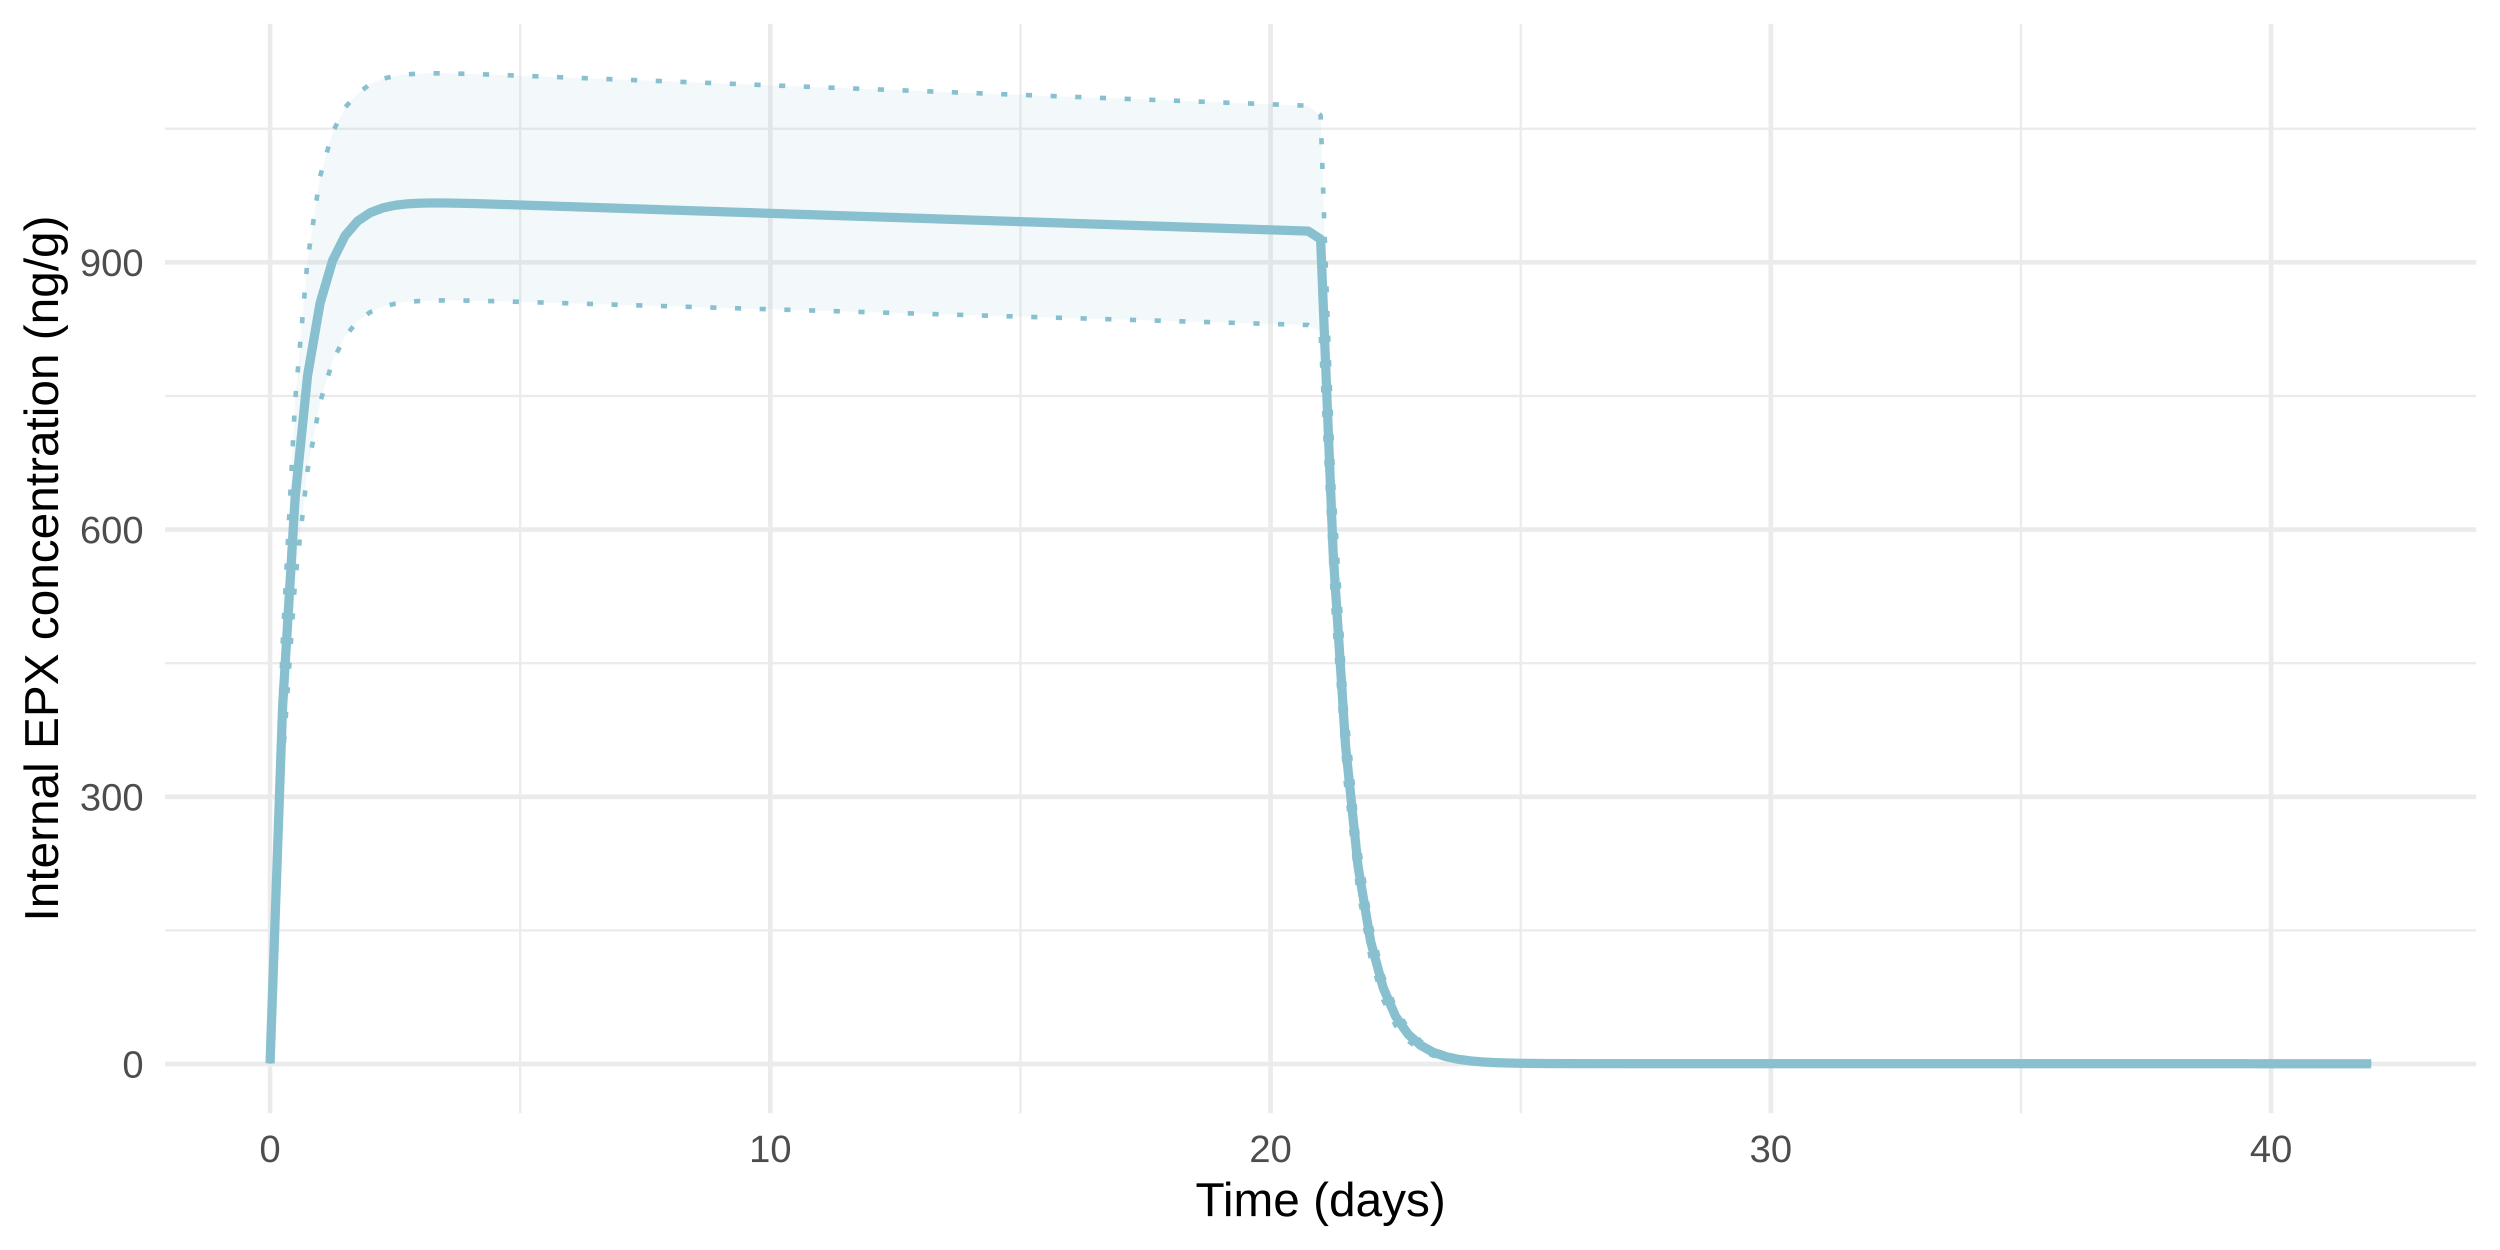
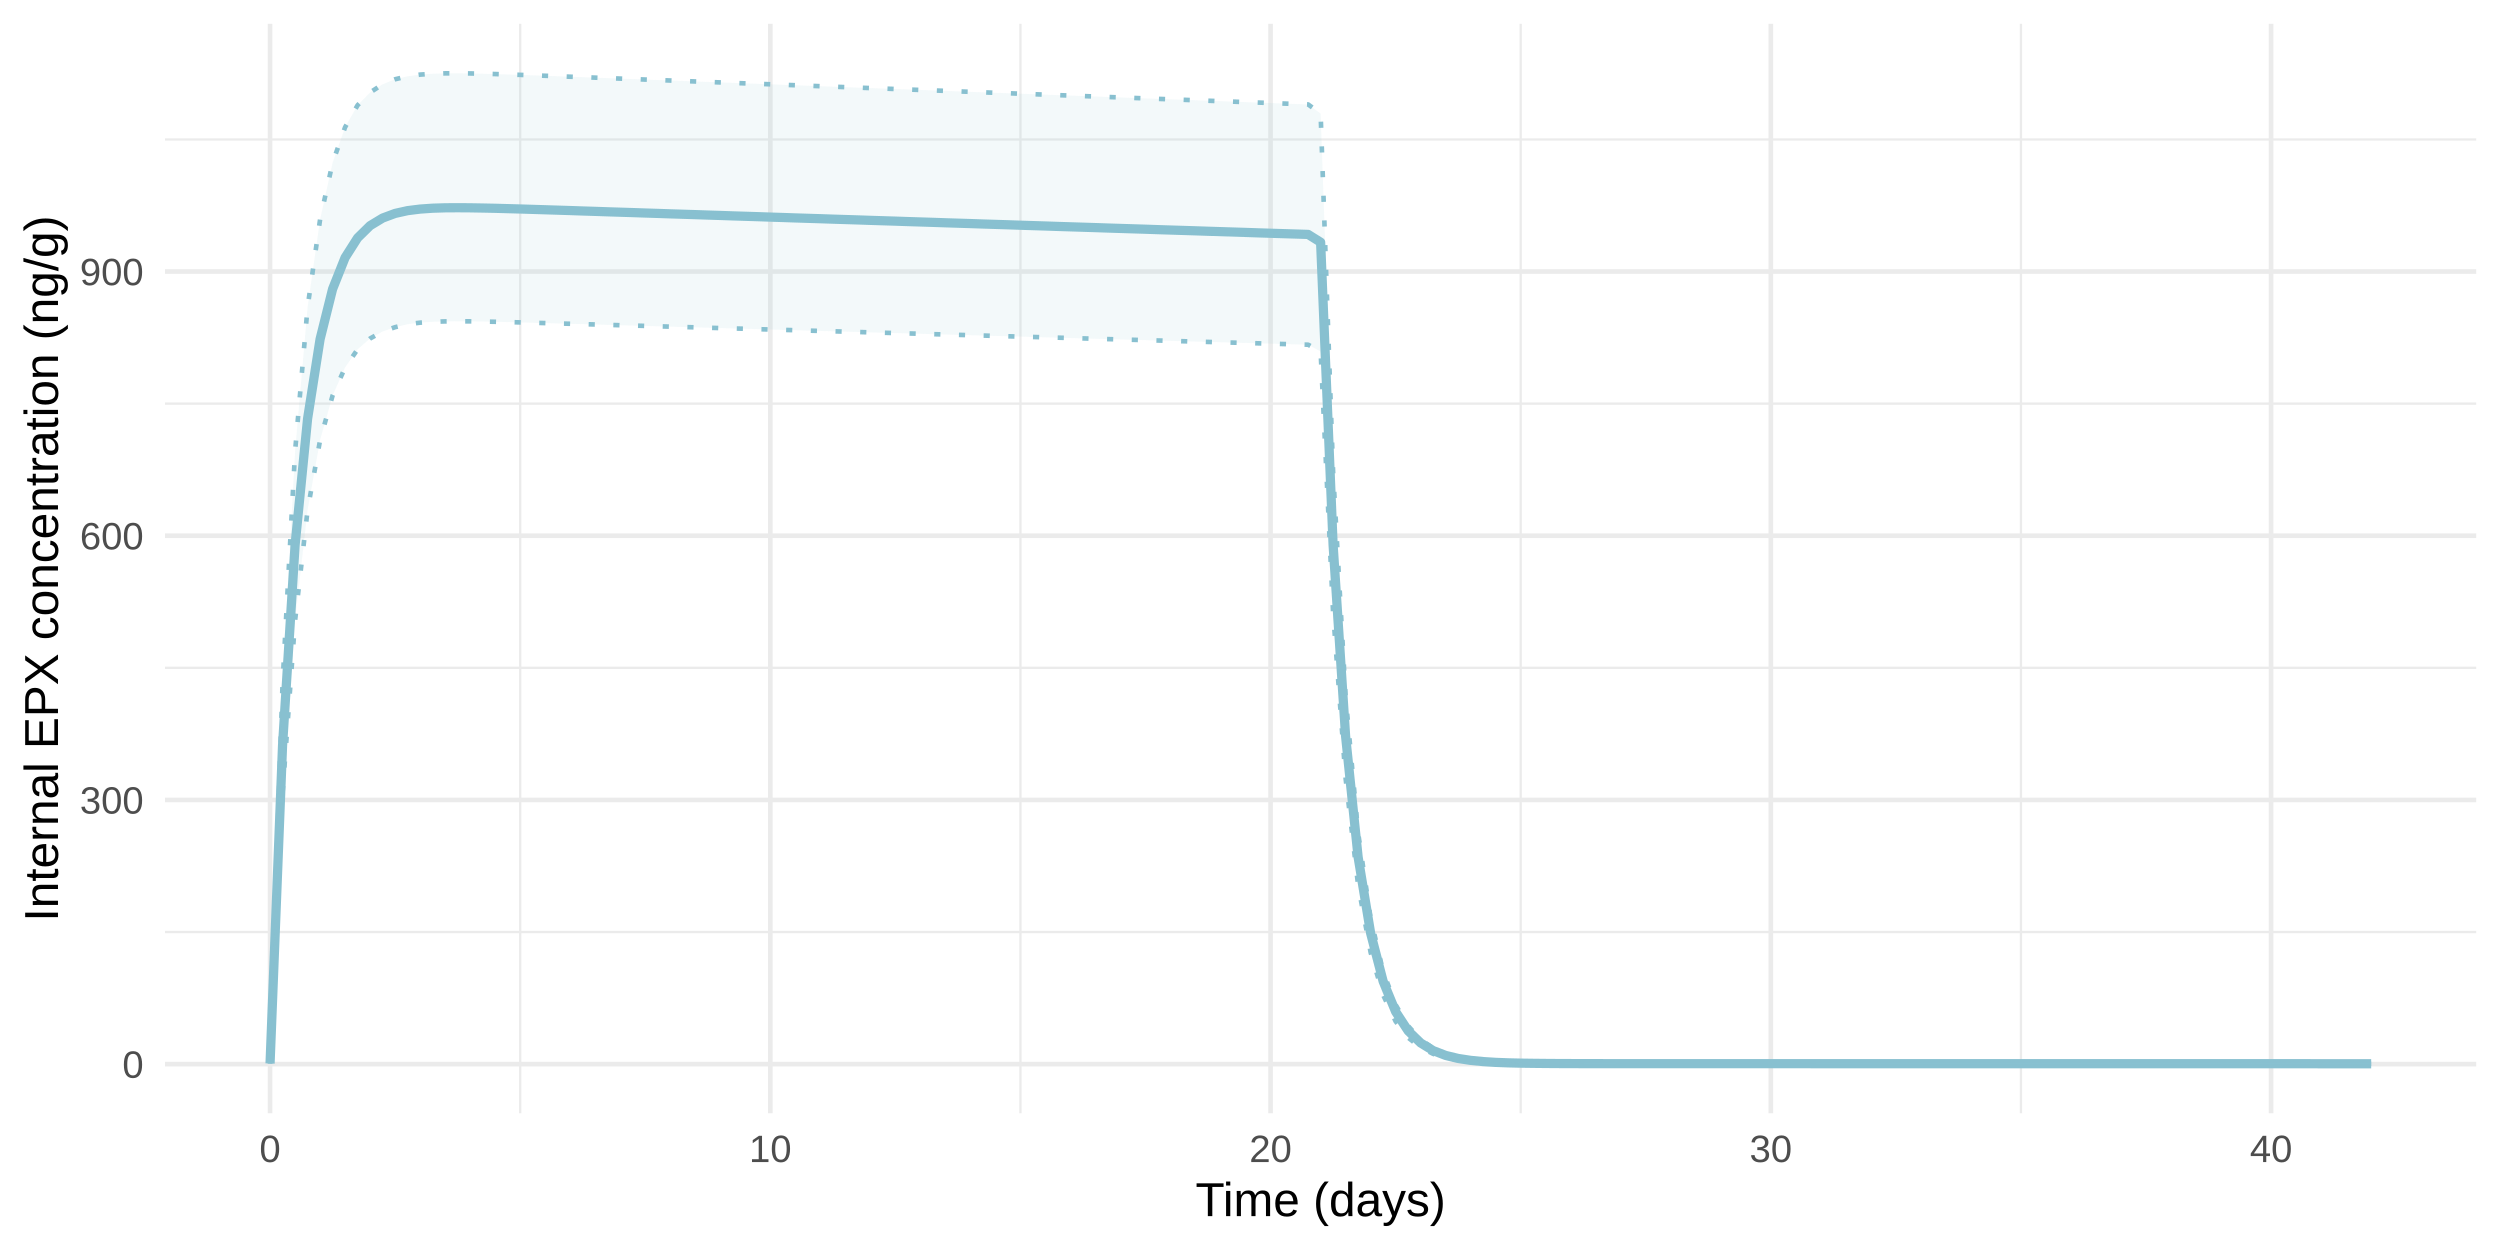
<svg xmlns="http://www.w3.org/2000/svg" width="576.00pt" height="288.00pt" viewBox="0 0 576.00 288.00">
  <g class="svglite">
    <defs>
      <style type="text/css">
    .svglite line, .svglite polyline, .svglite polygon, .svglite path, .svglite rect, .svglite circle {
      fill: none;
      stroke: #000000;
      stroke-linecap: round;
      stroke-linejoin: round;
      stroke-miterlimit: 10.00;
    }
    .svglite text {
      white-space: pre;
    }
    .svglite g.glyphgroup path {
      fill: inherit;
      stroke: none;
    }
  </style>
    </defs>
    <rect width="100%" height="100%" style="stroke: none; fill: #FFFFFF;" />
    <defs>
      <clipPath id="cpMC4wMHw1NzYuMDB8MC4wMHwyODguMDA=">
        <rect x="0.00" y="0.00" width="576.00" height="288.00" />
      </clipPath>
    </defs>
    <g clip-path="url(#cpMC4wMHw1NzYuMDB8MC4wMHwyODguMDA=)">
      <rect x="0.00" y="0.00" width="576.00" height="288.00" style="stroke-width: 1.07; stroke: none; fill: #FFFFFF;" />
    </g>
    <defs>
      <clipPath id="cpMzguMDJ8NTcwLjUyfDUuNDh8MjU2LjUw">
        <rect x="38.02" y="5.48" width="532.50" height="251.02" />
      </clipPath>
    </defs>
    <g clip-path="url(#cpMzguMDJ8NTcwLjUyfDUuNDh8MjU2LjUw)">
-       <polyline points="38.02,214.36 570.52,214.36 " style="stroke-width: 0.53; stroke: #EBEBEB; stroke-linecap: butt;" />
-       <polyline points="38.02,152.80 570.52,152.80 " style="stroke-width: 0.53; stroke: #EBEBEB; stroke-linecap: butt;" />
-       <polyline points="38.02,91.23 570.52,91.23 " style="stroke-width: 0.53; stroke: #EBEBEB; stroke-linecap: butt;" />
-       <polyline points="38.02,29.66 570.52,29.66 " style="stroke-width: 0.53; stroke: #EBEBEB; stroke-linecap: butt;" />
+       <polyline points="38.02,214.74 570.52,214.74 " style="stroke-width: 0.53; stroke: #EBEBEB; stroke-linecap: butt;" />
+       <polyline points="38.02,153.87 570.52,153.87 " style="stroke-width: 0.53; stroke: #EBEBEB; stroke-linecap: butt;" />
+       <polyline points="38.02,93.00 570.52,93.00 " style="stroke-width: 0.53; stroke: #EBEBEB; stroke-linecap: butt;" />
+       <polyline points="38.02,32.13 570.52,32.13 " style="stroke-width: 0.53; stroke: #EBEBEB; stroke-linecap: butt;" />
      <polyline points="119.85,256.50 119.85,5.48 " style="stroke-width: 0.53; stroke: #EBEBEB; stroke-linecap: butt;" />
      <polyline points="235.11,256.50 235.11,5.48 " style="stroke-width: 0.53; stroke: #EBEBEB; stroke-linecap: butt;" />
      <polyline points="350.37,256.50 350.37,5.48 " style="stroke-width: 0.53; stroke: #EBEBEB; stroke-linecap: butt;" />
      <polyline points="465.63,256.50 465.63,5.48 " style="stroke-width: 0.53; stroke: #EBEBEB; stroke-linecap: butt;" />
-       <polyline points="38.02,245.15 570.52,245.15 " style="stroke-width: 1.07; stroke: #EBEBEB; stroke-linecap: butt;" />
-       <polyline points="38.02,183.58 570.52,183.58 " style="stroke-width: 1.07; stroke: #EBEBEB; stroke-linecap: butt;" />
-       <polyline points="38.02,122.01 570.52,122.01 " style="stroke-width: 1.07; stroke: #EBEBEB; stroke-linecap: butt;" />
-       <polyline points="38.02,60.44 570.52,60.44 " style="stroke-width: 1.07; stroke: #EBEBEB; stroke-linecap: butt;" />
+       <polyline points="38.02,245.18 570.52,245.18 " style="stroke-width: 1.07; stroke: #EBEBEB; stroke-linecap: butt;" />
+       <polyline points="38.02,184.31 570.52,184.31 " style="stroke-width: 1.07; stroke: #EBEBEB; stroke-linecap: butt;" />
+       <polyline points="38.02,123.43 570.52,123.43 " style="stroke-width: 1.07; stroke: #EBEBEB; stroke-linecap: butt;" />
+       <polyline points="38.02,62.56 570.52,62.56 " style="stroke-width: 1.07; stroke: #EBEBEB; stroke-linecap: butt;" />
      <polyline points="62.22,256.50 62.22,5.48 " style="stroke-width: 1.07; stroke: #EBEBEB; stroke-linecap: butt;" />
      <polyline points="177.48,256.50 177.48,5.48 " style="stroke-width: 1.07; stroke: #EBEBEB; stroke-linecap: butt;" />
      <polyline points="292.74,256.50 292.74,5.48 " style="stroke-width: 1.07; stroke: #EBEBEB; stroke-linecap: butt;" />
      <polyline points="408.00,256.50 408.00,5.48 " style="stroke-width: 1.07; stroke: #EBEBEB; stroke-linecap: butt;" />
      <polyline points="523.26,256.50 523.26,5.48 " style="stroke-width: 1.07; stroke: #EBEBEB; stroke-linecap: butt;" />
-       <polyline points="62.22,244.99 65.10,175.90 67.99,133.85 70.87,108.26 73.75,92.70 76.63,83.23 79.51,77.49 82.39,74.02 85.27,71.93 88.16,70.69 91.04,69.97 93.92,69.55 96.80,69.34 99.68,69.24 102.56,69.21 105.45,69.22 108.33,69.27 111.21,69.33 114.09,69.40 116.97,69.47 119.85,69.55 122.73,69.64 125.62,69.72 128.50,69.80 131.38,69.89 134.26,69.97 137.14,70.06 140.02,70.15 142.90,70.23 145.79,70.32 148.67,70.40 151.55,70.49 154.43,70.57 157.31,70.66 160.19,70.74 163.08,70.83 165.96,70.92 168.84,71.00 171.72,71.09 174.60,71.17 177.48,71.26 180.36,71.34 183.25,71.43 186.13,71.51 189.01,71.60 191.89,71.68 194.77,71.77 197.65,71.85 200.53,71.94 203.42,72.02 206.30,72.11 209.18,72.19 212.06,72.28 214.94,72.36 217.82,72.45 220.71,72.53 223.59,72.61 226.47,72.70 229.35,72.78 232.23,72.87 235.11,72.95 237.99,73.04 240.88,73.12 243.76,73.21 246.64,73.29 249.52,73.37 252.40,73.46 255.28,73.54 258.17,73.63 261.05,73.71 263.93,73.79 266.81,73.88 269.69,73.96 272.57,74.05 275.45,74.13 278.34,74.21 281.22,74.30 284.10,74.38 286.98,74.46 289.86,74.55 292.74,74.63 295.62,74.72 298.51,74.80 301.39,74.88 304.27,76.46 307.15,139.30 310.03,179.91 312.91,204.92 315.80,220.66 318.68,230.33 321.56,236.29 324.44,239.82 327.32,241.93 330.20,243.20 333.08,243.95 335.97,244.40 338.85,244.67 341.73,244.83 344.61,244.92 347.49,244.98 350.37,245.01 353.25,245.03 356.14,245.05 359.02,245.06 361.90,245.06 364.78,245.07 367.66,245.07 370.54,245.08 373.43,245.08 376.31,245.08 379.19,245.08 382.07,245.08 384.95,245.08 387.83,245.08 390.71,245.08 393.60,245.08 396.48,245.08 399.36,245.08 402.24,245.08 405.12,245.08 408.00,245.08 410.88,245.08 413.77,245.09 416.65,245.09 419.53,245.09 422.41,245.09 425.29,245.09 428.17,245.09 431.06,245.09 433.94,245.09 436.82,245.09 439.70,245.09 442.58,245.09 445.46,245.09 448.34,245.09 451.23,245.09 454.11,245.09 456.99,245.09 459.87,245.09 462.75,245.09 465.63,245.09 468.52,245.09 471.40,245.09 474.28,245.09 477.16,245.09 480.04,245.09 482.92,245.09 485.80,245.09 488.69,245.09 491.57,245.09 494.45,245.09 497.33,245.09 500.21,245.09 503.09,245.09 505.97,245.09 508.86,245.09 511.74,245.09 514.62,245.09 517.50,245.09 520.38,245.09 523.26,245.09 526.15,245.09 529.03,245.09 531.91,245.09 534.79,245.09 537.67,245.09 540.55,245.09 543.43,245.09 546.32,245.09 " style="stroke-width: 1.07; stroke: #88C0D0; stroke-dasharray: 1.42,4.27; stroke-linecap: butt;" />
-       <polyline points="62.22,244.99 65.10,148.87 67.99,92.46 70.87,59.85 73.75,40.64 76.63,30.48 79.51,24.76 82.39,21.55 85.27,19.40 88.16,18.16 91.04,17.47 93.92,17.11 96.80,16.94 99.68,16.89 102.56,16.90 105.45,16.96 108.33,17.04 111.21,17.13 114.09,17.23 116.97,17.33 119.85,17.44 122.73,17.55 125.62,17.66 128.50,17.77 131.38,17.88 134.26,17.99 137.14,18.10 140.02,18.22 142.90,18.33 145.79,18.44 148.67,18.55 151.55,18.66 154.43,18.77 157.31,18.88 160.19,18.99 163.08,19.10 165.96,19.21 168.84,19.32 171.72,19.43 174.60,19.55 177.48,19.66 180.36,19.77 183.25,19.88 186.13,19.99 189.01,20.10 191.89,20.21 194.77,20.32 197.65,20.43 200.53,20.54 203.42,20.65 206.30,20.76 209.18,20.87 212.06,20.98 214.94,21.09 217.82,21.20 220.71,21.31 223.59,21.42 226.47,21.53 229.35,21.64 232.23,21.75 235.11,21.85 237.99,21.96 240.88,22.07 243.76,22.18 246.64,22.29 249.52,22.40 252.40,22.51 255.28,22.62 258.17,22.73 261.05,22.84 263.93,22.95 266.81,23.05 269.69,23.16 272.57,23.27 275.45,23.38 278.34,23.49 281.22,23.60 284.10,23.71 286.98,23.81 289.86,23.92 292.74,24.03 295.62,24.14 298.51,24.25 301.39,24.36 304.27,26.57 307.15,111.11 310.03,162.98 312.91,194.08 315.80,213.09 318.68,225.00 321.56,232.41 324.44,237.05 327.32,239.92 330.20,241.78 333.08,242.95 335.97,243.70 338.85,244.20 341.73,244.51 344.61,244.71 347.49,244.84 350.37,244.92 353.25,244.97 356.14,245.01 359.02,245.03 361.90,245.04 364.78,245.04 367.66,245.05 370.54,245.05 373.43,245.05 376.31,245.05 379.19,245.05 382.07,245.05 384.95,245.05 387.83,245.05 390.71,245.05 393.60,245.05 396.48,245.05 399.36,245.05 402.24,245.05 405.12,245.05 408.00,245.05 410.88,245.05 413.77,245.05 416.65,245.05 419.53,245.05 422.41,245.05 425.29,245.05 428.17,245.05 431.06,245.05 433.94,245.05 436.82,245.05 439.70,245.05 442.58,245.05 445.46,245.05 448.34,245.05 451.23,245.05 454.11,245.05 456.99,245.05 459.87,245.05 462.75,245.05 465.63,245.05 468.52,245.05 471.40,245.05 474.28,245.05 477.16,245.05 480.04,245.05 482.92,245.05 485.80,245.05 488.69,245.05 491.57,245.05 494.45,245.05 497.33,245.05 500.21,245.05 503.09,245.05 505.97,245.05 508.86,245.05 511.74,245.05 514.62,245.05 517.50,245.05 520.38,245.05 523.26,245.05 526.15,245.05 529.03,245.05 531.91,245.05 534.79,245.05 537.67,245.05 540.55,245.05 543.43,245.05 546.32,245.05 " style="stroke-width: 1.07; stroke: #88C0D0; stroke-dasharray: 1.42,4.27; stroke-linecap: butt;" />
-       <polyline points="62.22,244.99 65.10,163.04 67.99,114.85 70.87,86.50 73.75,69.83 76.63,60.04 79.51,54.30 82.39,50.95 85.27,49.01 88.16,47.91 91.04,47.29 93.92,46.96 96.80,46.81 99.68,46.76 102.56,46.77 105.45,46.82 108.33,46.88 111.21,46.96 114.09,47.05 116.97,47.14 119.85,47.23 122.73,47.33 125.62,47.42 128.50,47.52 131.38,47.61 134.26,47.71 137.14,47.81 140.02,47.90 142.90,48.00 145.79,48.10 148.67,48.19 151.55,48.29 154.43,48.39 157.31,48.48 160.19,48.58 163.08,48.67 165.96,48.77 168.84,48.87 171.72,48.96 174.60,49.06 177.48,49.16 180.36,49.25 183.25,49.35 186.13,49.44 189.01,49.54 191.89,49.64 194.77,49.73 197.65,49.83 200.53,49.92 203.42,50.02 206.30,50.11 209.18,50.21 212.06,50.30 214.94,50.40 217.82,50.50 220.71,50.59 223.59,50.69 226.47,50.78 229.35,50.88 232.23,50.97 235.11,51.07 237.99,51.16 240.88,51.26 243.76,51.35 246.64,51.45 249.52,51.54 252.40,51.64 255.28,51.73 258.17,51.83 261.05,51.92 263.93,52.02 266.81,52.11 269.69,52.20 272.57,52.30 275.45,52.39 278.34,52.49 281.22,52.58 284.10,52.68 286.98,52.77 289.86,52.87 292.74,52.96 295.62,53.05 298.51,53.15 301.39,53.24 304.27,55.11 307.15,127.30 310.03,172.02 312.91,199.73 315.80,216.92 318.68,227.58 321.56,234.20 324.44,238.31 327.32,240.86 330.20,242.45 333.08,243.44 335.97,244.06 338.85,244.44 341.73,244.68 344.61,244.83 347.49,244.92 350.37,244.98 353.25,245.01 356.14,245.04 359.02,245.05 361.90,245.06 364.78,245.07 367.66,245.07 370.54,245.07 373.43,245.07 376.31,245.08 379.19,245.08 382.07,245.08 384.95,245.08 387.83,245.08 390.71,245.08 393.60,245.08 396.48,245.08 399.36,245.08 402.24,245.08 405.12,245.08 408.00,245.08 410.88,245.08 413.77,245.08 416.65,245.08 419.53,245.08 422.41,245.08 425.29,245.08 428.17,245.08 431.06,245.08 433.94,245.08 436.82,245.08 439.70,245.08 442.58,245.08 445.46,245.08 448.34,245.08 451.23,245.08 454.11,245.08 456.99,245.08 459.87,245.08 462.75,245.08 465.63,245.08 468.52,245.08 471.40,245.08 474.28,245.08 477.16,245.08 480.04,245.08 482.92,245.08 485.80,245.08 488.69,245.08 491.57,245.08 494.45,245.08 497.33,245.08 500.21,245.08 503.09,245.08 505.97,245.08 508.86,245.08 511.74,245.08 514.62,245.08 517.50,245.08 520.38,245.09 523.26,245.09 526.15,245.09 529.03,245.09 531.91,245.09 534.79,245.09 537.67,245.09 540.55,245.09 543.43,245.09 546.32,245.09 " style="stroke-width: 2.13; stroke: #88C0D0; stroke-linecap: butt;" />
-       <polygon points="62.22,244.99 65.10,148.87 67.99,92.46 70.87,59.85 73.75,40.64 76.63,30.48 79.51,24.76 82.39,21.55 85.27,19.40 88.16,18.16 91.04,17.47 93.92,17.11 96.80,16.94 99.68,16.89 102.56,16.90 105.45,16.96 108.33,17.04 111.21,17.13 114.09,17.23 116.97,17.33 119.85,17.44 122.73,17.55 125.62,17.66 128.50,17.77 131.38,17.88 134.26,17.99 137.14,18.10 140.02,18.22 142.90,18.33 145.79,18.44 148.67,18.55 151.55,18.66 154.43,18.77 157.31,18.88 160.19,18.99 163.08,19.10 165.96,19.21 168.84,19.32 171.72,19.43 174.60,19.55 177.48,19.66 180.36,19.77 183.25,19.88 186.13,19.99 189.01,20.10 191.89,20.21 194.77,20.32 197.65,20.43 200.53,20.54 203.42,20.65 206.30,20.76 209.18,20.87 212.06,20.98 214.94,21.09 217.82,21.20 220.71,21.31 223.59,21.42 226.47,21.53 229.35,21.64 232.23,21.75 235.11,21.85 237.99,21.96 240.88,22.07 243.76,22.18 246.64,22.29 249.52,22.40 252.40,22.51 255.28,22.62 258.17,22.73 261.05,22.84 263.93,22.95 266.81,23.05 269.69,23.16 272.57,23.27 275.45,23.38 278.34,23.49 281.22,23.60 284.10,23.71 286.98,23.81 289.86,23.92 292.74,24.03 295.62,24.14 298.51,24.25 301.39,24.36 304.27,26.57 307.15,111.11 310.03,162.98 312.91,194.08 315.80,213.09 318.68,225.00 321.56,232.41 324.44,237.05 327.32,239.92 330.20,241.78 333.08,242.95 335.97,243.70 338.85,244.20 341.73,244.51 344.61,244.71 347.49,244.84 350.37,244.92 353.25,244.97 356.14,245.01 359.02,245.03 361.90,245.04 364.78,245.04 367.66,245.05 370.54,245.05 373.43,245.05 376.31,245.05 379.19,245.05 382.07,245.05 384.95,245.05 387.83,245.05 390.71,245.05 393.60,245.05 396.48,245.05 399.36,245.05 402.24,245.05 405.12,245.05 408.00,245.05 410.88,245.05 413.77,245.05 416.65,245.05 419.53,245.05 422.41,245.05 425.29,245.05 428.17,245.05 431.06,245.05 433.94,245.05 436.82,245.05 439.70,245.05 442.58,245.05 445.46,245.05 448.34,245.05 451.23,245.05 454.11,245.05 456.99,245.05 459.87,245.05 462.75,245.05 465.63,245.05 468.52,245.05 471.40,245.05 474.28,245.05 477.16,245.05 480.04,245.05 482.92,245.05 485.80,245.05 488.69,245.05 491.57,245.05 494.45,245.05 497.33,245.05 500.21,245.05 503.09,245.05 505.97,245.05 508.86,245.05 511.74,245.05 514.62,245.05 517.50,245.05 520.38,245.05 523.26,245.05 526.15,245.05 529.03,245.05 531.91,245.05 534.79,245.05 537.67,245.05 540.55,245.05 543.43,245.05 546.32,245.05 546.32,245.09 543.43,245.09 540.55,245.09 537.67,245.09 534.79,245.09 531.91,245.09 529.03,245.09 526.15,245.09 523.26,245.09 520.38,245.09 517.50,245.09 514.62,245.09 511.74,245.09 508.86,245.09 505.97,245.09 503.09,245.09 500.21,245.09 497.33,245.09 494.45,245.09 491.57,245.09 488.69,245.09 485.80,245.09 482.92,245.09 480.04,245.09 477.16,245.09 474.28,245.09 471.40,245.09 468.52,245.09 465.63,245.09 462.75,245.09 459.87,245.09 456.99,245.09 454.11,245.09 451.23,245.09 448.34,245.09 445.46,245.09 442.58,245.09 439.70,245.09 436.82,245.09 433.94,245.09 431.06,245.09 428.17,245.09 425.29,245.09 422.41,245.09 419.53,245.09 416.65,245.09 413.77,245.09 410.88,245.08 408.00,245.08 405.12,245.08 402.24,245.08 399.36,245.08 396.48,245.08 393.60,245.08 390.71,245.08 387.83,245.08 384.95,245.08 382.07,245.08 379.19,245.08 376.31,245.08 373.43,245.08 370.54,245.08 367.66,245.07 364.78,245.07 361.90,245.06 359.02,245.06 356.14,245.05 353.25,245.03 350.37,245.01 347.49,244.98 344.61,244.92 341.73,244.83 338.85,244.67 335.97,244.40 333.08,243.95 330.20,243.20 327.32,241.93 324.44,239.82 321.56,236.29 318.68,230.33 315.80,220.66 312.91,204.92 310.03,179.91 307.15,139.30 304.27,76.46 301.39,74.88 298.51,74.80 295.62,74.72 292.74,74.63 289.86,74.55 286.98,74.46 284.10,74.38 281.22,74.30 278.34,74.21 275.45,74.13 272.57,74.05 269.69,73.96 266.81,73.88 263.93,73.79 261.05,73.71 258.17,73.63 255.28,73.54 252.40,73.46 249.52,73.37 246.64,73.29 243.76,73.21 240.88,73.12 237.99,73.04 235.11,72.95 232.23,72.87 229.35,72.78 226.47,72.70 223.59,72.61 220.71,72.53 217.82,72.45 214.94,72.36 212.06,72.28 209.18,72.19 206.30,72.11 203.42,72.02 200.53,71.94 197.65,71.85 194.77,71.77 191.89,71.68 189.01,71.60 186.13,71.51 183.25,71.43 180.36,71.34 177.48,71.26 174.60,71.17 171.72,71.09 168.84,71.00 165.96,70.92 163.08,70.83 160.19,70.74 157.31,70.66 154.43,70.57 151.55,70.49 148.67,70.40 145.79,70.32 142.90,70.23 140.02,70.15 137.14,70.06 134.26,69.97 131.38,69.89 128.50,69.80 125.62,69.72 122.73,69.64 119.85,69.55 116.97,69.47 114.09,69.40 111.21,69.33 108.33,69.27 105.45,69.22 102.56,69.21 99.68,69.24 96.80,69.34 93.92,69.55 91.04,69.97 88.16,70.69 85.27,71.93 82.39,74.02 79.51,77.49 76.63,83.23 73.75,92.70 70.87,108.26 67.99,133.85 65.10,175.90 62.22,244.99 " style="stroke-width: 0.00; stroke: none; stroke-linecap: butt; fill: #88C0D0; fill-opacity: 0.10;" />
-       <polyline points="62.22,244.99 65.10,148.87 67.99,92.46 70.87,59.85 73.75,40.64 76.63,30.48 79.51,24.76 82.39,21.55 85.27,19.40 88.16,18.16 91.04,17.47 93.92,17.11 96.80,16.94 99.68,16.89 102.56,16.90 105.45,16.96 108.33,17.04 111.21,17.13 114.09,17.23 116.97,17.33 119.85,17.44 122.73,17.55 125.62,17.66 128.50,17.77 131.38,17.88 134.26,17.99 137.14,18.10 140.02,18.22 142.90,18.33 145.79,18.44 148.67,18.55 151.55,18.66 154.43,18.77 157.31,18.88 160.19,18.99 163.08,19.10 165.96,19.21 168.84,19.32 171.72,19.43 174.60,19.55 177.48,19.66 180.36,19.77 183.25,19.88 186.13,19.99 189.01,20.10 191.89,20.21 194.77,20.32 197.65,20.43 200.53,20.54 203.42,20.65 206.30,20.76 209.18,20.87 212.06,20.98 214.94,21.09 217.82,21.20 220.71,21.31 223.59,21.42 226.47,21.53 229.35,21.64 232.23,21.75 235.11,21.85 237.99,21.96 240.88,22.07 243.76,22.18 246.64,22.29 249.52,22.40 252.40,22.51 255.28,22.62 258.17,22.73 261.05,22.84 263.93,22.95 266.81,23.05 269.69,23.16 272.57,23.27 275.45,23.38 278.34,23.49 281.22,23.60 284.10,23.71 286.98,23.81 289.86,23.92 292.74,24.03 295.62,24.14 298.51,24.25 301.39,24.36 304.27,26.57 307.15,111.11 310.03,162.98 312.91,194.08 315.80,213.09 318.68,225.00 321.56,232.41 324.44,237.05 327.32,239.92 330.20,241.78 333.08,242.95 335.97,243.70 338.85,244.20 341.73,244.51 344.61,244.71 347.49,244.84 350.37,244.92 353.25,244.97 356.14,245.01 359.02,245.03 361.90,245.04 364.78,245.04 367.66,245.05 370.54,245.05 373.43,245.05 376.31,245.05 379.19,245.05 382.07,245.05 384.95,245.05 387.83,245.05 390.71,245.05 393.60,245.05 396.48,245.05 399.36,245.05 402.24,245.05 405.12,245.05 408.00,245.05 410.88,245.05 413.77,245.05 416.65,245.05 419.53,245.05 422.41,245.05 425.29,245.05 428.17,245.05 431.06,245.05 433.94,245.05 436.82,245.05 439.70,245.05 442.58,245.05 445.46,245.05 448.34,245.05 451.23,245.05 454.11,245.05 456.99,245.05 459.87,245.05 462.75,245.05 465.63,245.05 468.52,245.05 471.40,245.05 474.28,245.05 477.16,245.05 480.04,245.05 482.92,245.05 485.80,245.05 488.69,245.05 491.57,245.05 494.45,245.05 497.33,245.05 500.21,245.05 503.09,245.05 505.97,245.05 508.86,245.05 511.74,245.05 514.62,245.05 517.50,245.05 520.38,245.05 523.26,245.05 526.15,245.05 529.03,245.05 531.91,245.05 534.79,245.05 537.67,245.05 540.55,245.05 543.43,245.05 546.32,245.05 " style="stroke-width: 1.07; stroke: none; stroke-linecap: butt;" />
-       <polyline points="546.32,245.09 543.43,245.09 540.55,245.09 537.67,245.09 534.79,245.09 531.91,245.09 529.03,245.09 526.15,245.09 523.26,245.09 520.38,245.09 517.50,245.09 514.62,245.09 511.74,245.09 508.86,245.09 505.97,245.09 503.09,245.09 500.21,245.09 497.33,245.09 494.45,245.09 491.57,245.09 488.69,245.09 485.80,245.09 482.92,245.09 480.04,245.09 477.16,245.09 474.28,245.09 471.40,245.09 468.52,245.09 465.63,245.09 462.75,245.09 459.87,245.09 456.99,245.09 454.11,245.09 451.23,245.09 448.34,245.09 445.46,245.09 442.58,245.09 439.70,245.09 436.82,245.09 433.94,245.09 431.06,245.09 428.17,245.09 425.29,245.09 422.41,245.09 419.53,245.09 416.65,245.09 413.77,245.09 410.88,245.08 408.00,245.08 405.12,245.08 402.24,245.08 399.36,245.08 396.48,245.08 393.60,245.08 390.71,245.08 387.83,245.08 384.95,245.08 382.07,245.08 379.19,245.08 376.31,245.08 373.43,245.08 370.54,245.08 367.66,245.07 364.78,245.07 361.90,245.06 359.02,245.06 356.14,245.05 353.25,245.03 350.37,245.01 347.49,244.98 344.61,244.92 341.73,244.83 338.85,244.67 335.97,244.40 333.08,243.95 330.20,243.20 327.32,241.93 324.44,239.82 321.56,236.29 318.68,230.33 315.80,220.66 312.91,204.92 310.03,179.91 307.15,139.30 304.27,76.46 301.39,74.88 298.51,74.80 295.62,74.72 292.74,74.63 289.86,74.55 286.98,74.46 284.10,74.38 281.22,74.30 278.34,74.21 275.45,74.13 272.57,74.05 269.69,73.96 266.81,73.88 263.93,73.79 261.05,73.71 258.17,73.63 255.28,73.54 252.40,73.46 249.52,73.37 246.64,73.29 243.76,73.21 240.88,73.12 237.99,73.04 235.11,72.95 232.23,72.87 229.35,72.78 226.47,72.70 223.59,72.61 220.71,72.53 217.82,72.45 214.94,72.36 212.06,72.28 209.18,72.19 206.30,72.11 203.42,72.02 200.53,71.94 197.65,71.85 194.77,71.77 191.89,71.68 189.01,71.60 186.13,71.51 183.25,71.43 180.36,71.34 177.48,71.26 174.60,71.17 171.72,71.09 168.84,71.00 165.96,70.92 163.08,70.83 160.19,70.74 157.31,70.66 154.43,70.57 151.55,70.49 148.67,70.40 145.79,70.32 142.90,70.23 140.02,70.15 137.14,70.06 134.26,69.97 131.38,69.89 128.50,69.80 125.62,69.72 122.73,69.64 119.85,69.55 116.97,69.47 114.09,69.40 111.21,69.33 108.33,69.27 105.45,69.22 102.56,69.21 99.68,69.24 96.80,69.34 93.92,69.55 91.04,69.97 88.16,70.69 85.27,71.93 82.39,74.02 79.51,77.49 76.63,83.23 73.75,92.70 70.87,108.26 67.99,133.85 65.10,175.90 62.22,244.99 " style="stroke-width: 1.07; stroke: none; stroke-linecap: butt;" />
+       <polyline points="62.22,245.03 65.10,182.74 67.99,142.94 70.87,117.50 73.75,101.39 76.63,91.13 79.51,84.66 82.39,80.49 85.27,77.99 88.16,76.37 91.04,75.38 93.92,74.70 96.80,74.34 99.68,74.14 102.56,74.05 105.45,74.02 108.33,74.04 111.21,74.08 114.09,74.14 116.97,74.21 119.85,74.28 122.73,74.36 125.62,74.44 128.50,74.52 131.38,74.60 134.26,74.68 137.14,74.76 140.02,74.85 142.90,74.93 145.79,75.01 148.67,75.09 151.55,75.18 154.43,75.26 157.31,75.34 160.19,75.42 163.08,75.51 165.96,75.59 168.84,75.67 171.72,75.75 174.60,75.84 177.48,75.92 180.36,76.00 183.25,76.08 186.13,76.17 189.01,76.25 191.89,76.33 194.77,76.41 197.65,76.49 200.53,76.58 203.42,76.66 206.30,76.74 209.18,76.82 212.06,76.90 214.94,76.99 217.82,77.07 220.71,77.15 223.59,77.23 226.47,77.31 229.35,77.40 232.23,77.48 235.11,77.56 237.99,77.64 240.88,77.72 243.76,77.80 246.64,77.88 249.52,77.97 252.40,78.05 255.28,78.13 258.17,78.21 261.05,78.29 263.93,78.37 266.81,78.45 269.69,78.53 272.57,78.62 275.45,78.70 278.34,78.78 281.22,78.86 284.10,78.94 286.98,79.02 289.86,79.10 292.74,79.18 295.62,79.26 298.51,79.34 301.39,79.42 304.27,80.98 307.15,141.23 310.03,179.36 312.91,203.98 315.80,219.48 318.68,229.26 321.56,235.33 324.44,239.08 327.32,241.38 330.20,242.81 333.08,243.69 335.97,244.22 338.85,244.55 341.73,244.75 344.61,244.87 347.49,244.95 350.37,244.99 353.25,245.02 356.14,245.04 359.02,245.05 361.90,245.06 364.78,245.07 367.66,245.07 370.54,245.07 373.43,245.08 376.31,245.08 379.19,245.08 382.07,245.08 384.95,245.08 387.83,245.08 390.71,245.08 393.60,245.08 396.48,245.08 399.36,245.08 402.24,245.08 405.12,245.08 408.00,245.08 410.88,245.08 413.77,245.08 416.65,245.08 419.53,245.08 422.41,245.08 425.29,245.08 428.17,245.08 431.06,245.08 433.94,245.08 436.82,245.08 439.70,245.08 442.58,245.08 445.46,245.08 448.34,245.08 451.23,245.08 454.11,245.09 456.99,245.09 459.87,245.09 462.75,245.09 465.63,245.09 468.52,245.09 471.40,245.09 474.28,245.09 477.16,245.09 480.04,245.09 482.92,245.09 485.80,245.09 488.69,245.09 491.57,245.09 494.45,245.09 497.33,245.09 500.21,245.09 503.09,245.09 505.97,245.09 508.86,245.09 511.74,245.09 514.62,245.09 517.50,245.09 520.38,245.09 523.26,245.09 526.15,245.09 529.03,245.09 531.91,245.09 534.79,245.09 537.67,245.09 540.55,245.09 543.43,245.09 546.32,245.09 " style="stroke-width: 1.07; stroke: #88C0D0; stroke-dasharray: 1.42,4.27; stroke-linecap: butt;" />
+       <polyline points="62.22,245.03 65.10,157.48 67.99,103.97 70.87,70.77 73.75,50.55 76.63,37.50 79.51,29.31 82.39,24.24 85.27,21.31 88.16,19.42 91.04,18.26 93.92,17.58 96.80,17.19 99.68,16.99 102.56,16.90 105.45,16.89 108.33,16.92 111.21,16.99 114.09,17.06 116.97,17.16 119.85,17.25 122.73,17.36 125.62,17.46 128.50,17.57 131.38,17.68 134.26,17.78 137.14,17.89 140.02,18.00 142.90,18.11 145.79,18.22 148.67,18.33 151.55,18.44 154.43,18.55 157.31,18.66 160.19,18.77 163.08,18.88 165.96,18.99 168.84,19.10 171.72,19.21 174.60,19.31 177.48,19.42 180.36,19.53 183.25,19.64 186.13,19.75 189.01,19.86 191.89,19.97 194.77,20.08 197.65,20.19 200.53,20.29 203.42,20.40 206.30,20.51 209.18,20.62 212.06,20.73 214.94,20.83 217.82,20.94 220.71,21.05 223.59,21.16 226.47,21.27 229.35,21.38 232.23,21.48 235.11,21.59 237.99,21.70 240.88,21.81 243.76,21.92 246.64,22.02 249.52,22.13 252.40,22.24 255.28,22.35 258.17,22.45 261.05,22.56 263.93,22.67 266.81,22.78 269.69,22.88 272.57,22.99 275.45,23.10 278.34,23.21 281.22,23.31 284.10,23.42 286.98,23.53 289.86,23.63 292.74,23.74 295.62,23.85 298.51,23.96 301.39,24.06 304.27,26.17 307.15,108.81 310.03,160.54 312.91,191.87 315.80,211.61 318.68,223.88 321.56,231.52 324.44,236.40 327.32,239.52 330.20,241.51 333.08,242.79 335.97,243.60 338.85,244.12 341.73,244.45 344.61,244.67 347.49,244.81 350.37,244.90 353.25,244.95 356.14,244.99 359.02,245.01 361.90,245.02 364.78,245.03 367.66,245.03 370.54,245.04 373.43,245.04 376.31,245.04 379.19,245.04 382.07,245.04 384.95,245.04 387.83,245.04 390.71,245.04 393.60,245.04 396.48,245.04 399.36,245.04 402.24,245.04 405.12,245.04 408.00,245.04 410.88,245.04 413.77,245.04 416.65,245.04 419.53,245.05 422.41,245.05 425.29,245.05 428.17,245.05 431.06,245.05 433.94,245.05 436.82,245.05 439.70,245.05 442.58,245.05 445.46,245.05 448.34,245.05 451.23,245.05 454.11,245.05 456.99,245.05 459.87,245.05 462.75,245.05 465.63,245.05 468.52,245.05 471.40,245.05 474.28,245.05 477.16,245.05 480.04,245.05 482.92,245.05 485.80,245.05 488.69,245.05 491.57,245.05 494.45,245.05 497.33,245.05 500.21,245.05 503.09,245.05 505.97,245.05 508.86,245.05 511.74,245.05 514.62,245.05 517.50,245.05 520.38,245.05 523.26,245.05 526.15,245.05 529.03,245.05 531.91,245.05 534.79,245.05 537.67,245.05 540.55,245.05 543.43,245.05 546.32,245.05 " style="stroke-width: 1.07; stroke: #88C0D0; stroke-dasharray: 1.42,4.27; stroke-linecap: butt;" />
+       <polyline points="62.22,245.03 65.10,171.76 67.99,125.57 70.87,96.46 73.75,78.13 76.63,66.59 79.51,59.35 82.39,54.82 85.27,51.99 88.16,50.24 91.04,49.17 93.92,48.53 96.80,48.17 99.68,47.97 102.56,47.88 105.45,47.86 108.33,47.88 111.21,47.93 114.09,47.99 116.97,48.07 119.85,48.15 122.73,48.24 125.62,48.33 128.50,48.42 131.38,48.51 134.26,48.61 137.14,48.70 140.02,48.80 142.90,48.89 145.79,48.98 148.67,49.08 151.55,49.17 154.43,49.27 157.31,49.36 160.19,49.45 163.08,49.55 165.96,49.64 168.84,49.74 171.72,49.83 174.60,49.92 177.48,50.02 180.36,50.11 183.25,50.21 186.13,50.30 189.01,50.39 191.89,50.49 194.77,50.58 197.65,50.67 200.53,50.77 203.42,50.86 206.30,50.95 209.18,51.05 212.06,51.14 214.94,51.23 217.82,51.33 220.71,51.42 223.59,51.51 226.47,51.61 229.35,51.70 232.23,51.79 235.11,51.89 237.99,51.98 240.88,52.07 243.76,52.17 246.64,52.26 249.52,52.35 252.40,52.44 255.28,52.54 258.17,52.63 261.05,52.72 263.93,52.81 266.81,52.91 269.69,53.00 272.57,53.09 275.45,53.18 278.34,53.28 281.22,53.37 284.10,53.46 286.98,53.55 289.86,53.65 292.74,53.74 295.62,53.83 298.51,53.92 301.39,54.01 304.27,55.81 307.15,125.61 310.03,169.67 312.91,197.47 315.80,215.03 318.68,226.11 321.56,233.10 324.44,237.51 327.32,240.30 330.20,242.06 333.08,243.17 335.97,243.87 338.85,244.31 341.73,244.59 344.61,244.77 347.49,244.88 350.37,244.95 353.25,244.99 356.14,245.02 359.02,245.04 361.90,245.05 364.78,245.06 367.66,245.06 370.54,245.07 373.43,245.07 376.31,245.07 379.19,245.07 382.07,245.07 384.95,245.07 387.83,245.07 390.71,245.07 393.60,245.07 396.48,245.07 399.36,245.07 402.24,245.07 405.12,245.07 408.00,245.07 410.88,245.07 413.77,245.07 416.65,245.07 419.53,245.08 422.41,245.08 425.29,245.08 428.17,245.08 431.06,245.08 433.94,245.08 436.82,245.08 439.70,245.08 442.58,245.08 445.46,245.08 448.34,245.08 451.23,245.08 454.11,245.08 456.99,245.08 459.87,245.08 462.75,245.08 465.63,245.08 468.52,245.08 471.40,245.08 474.28,245.08 477.16,245.08 480.04,245.08 482.92,245.08 485.80,245.08 488.69,245.08 491.57,245.08 494.45,245.08 497.33,245.08 500.21,245.08 503.09,245.08 505.97,245.08 508.86,245.08 511.74,245.08 514.62,245.08 517.50,245.08 520.38,245.08 523.26,245.08 526.15,245.08 529.03,245.08 531.91,245.08 534.79,245.09 537.67,245.09 540.55,245.09 543.43,245.09 546.32,245.09 " style="stroke-width: 2.13; stroke: #88C0D0; stroke-linecap: butt;" />
+       <polygon points="62.22,245.03 65.10,157.48 67.99,103.97 70.87,70.77 73.75,50.55 76.63,37.50 79.51,29.31 82.39,24.24 85.27,21.31 88.16,19.42 91.04,18.26 93.92,17.58 96.80,17.19 99.68,16.99 102.56,16.90 105.45,16.89 108.33,16.92 111.21,16.99 114.09,17.06 116.97,17.16 119.85,17.25 122.73,17.36 125.62,17.46 128.50,17.57 131.38,17.68 134.26,17.78 137.14,17.89 140.02,18.00 142.90,18.11 145.79,18.22 148.67,18.33 151.55,18.44 154.43,18.55 157.31,18.66 160.19,18.77 163.08,18.88 165.96,18.99 168.84,19.10 171.72,19.21 174.60,19.31 177.48,19.42 180.36,19.53 183.25,19.64 186.13,19.75 189.01,19.86 191.89,19.97 194.77,20.08 197.65,20.19 200.53,20.29 203.42,20.40 206.30,20.51 209.18,20.62 212.06,20.73 214.94,20.83 217.82,20.94 220.71,21.05 223.59,21.16 226.47,21.27 229.35,21.38 232.23,21.48 235.11,21.59 237.99,21.70 240.88,21.81 243.76,21.92 246.64,22.02 249.52,22.13 252.40,22.24 255.28,22.35 258.17,22.45 261.05,22.56 263.93,22.67 266.81,22.78 269.69,22.88 272.57,22.99 275.45,23.10 278.34,23.21 281.22,23.31 284.10,23.42 286.98,23.53 289.86,23.63 292.74,23.74 295.62,23.85 298.51,23.96 301.39,24.06 304.27,26.17 307.15,108.81 310.03,160.54 312.91,191.87 315.80,211.61 318.68,223.88 321.56,231.52 324.44,236.40 327.32,239.52 330.20,241.51 333.08,242.79 335.97,243.60 338.85,244.12 341.73,244.45 344.61,244.67 347.49,244.81 350.37,244.90 353.25,244.95 356.14,244.99 359.02,245.01 361.90,245.02 364.78,245.03 367.66,245.03 370.54,245.04 373.43,245.04 376.31,245.04 379.19,245.04 382.07,245.04 384.95,245.04 387.83,245.04 390.71,245.04 393.60,245.04 396.48,245.04 399.36,245.04 402.24,245.04 405.12,245.04 408.00,245.04 410.88,245.04 413.77,245.04 416.65,245.04 419.53,245.05 422.41,245.05 425.29,245.05 428.17,245.05 431.06,245.05 433.94,245.05 436.82,245.05 439.70,245.05 442.58,245.05 445.46,245.05 448.34,245.05 451.23,245.05 454.11,245.05 456.99,245.05 459.87,245.05 462.75,245.05 465.63,245.05 468.52,245.05 471.40,245.05 474.28,245.05 477.16,245.05 480.04,245.05 482.92,245.05 485.80,245.05 488.69,245.05 491.57,245.05 494.45,245.05 497.33,245.05 500.21,245.05 503.09,245.05 505.97,245.05 508.86,245.05 511.74,245.05 514.62,245.05 517.50,245.05 520.38,245.05 523.26,245.05 526.15,245.05 529.03,245.05 531.91,245.05 534.79,245.05 537.67,245.05 540.55,245.05 543.43,245.05 546.32,245.05 546.32,245.09 543.43,245.09 540.55,245.09 537.67,245.09 534.79,245.09 531.91,245.09 529.03,245.09 526.15,245.09 523.26,245.09 520.38,245.09 517.50,245.09 514.62,245.09 511.74,245.09 508.86,245.09 505.97,245.09 503.09,245.09 500.21,245.09 497.33,245.09 494.45,245.09 491.57,245.09 488.69,245.09 485.80,245.09 482.92,245.09 480.04,245.09 477.16,245.09 474.28,245.09 471.40,245.09 468.52,245.09 465.63,245.09 462.75,245.09 459.87,245.09 456.99,245.09 454.11,245.09 451.23,245.08 448.34,245.08 445.46,245.08 442.58,245.08 439.70,245.08 436.82,245.08 433.94,245.08 431.06,245.08 428.17,245.08 425.29,245.08 422.41,245.08 419.53,245.08 416.65,245.08 413.77,245.08 410.88,245.08 408.00,245.08 405.12,245.08 402.24,245.08 399.36,245.08 396.48,245.08 393.60,245.08 390.71,245.08 387.83,245.08 384.95,245.08 382.07,245.08 379.19,245.08 376.31,245.08 373.43,245.08 370.54,245.07 367.66,245.07 364.78,245.07 361.90,245.06 359.02,245.05 356.14,245.04 353.25,245.02 350.37,244.99 347.49,244.95 344.61,244.87 341.73,244.75 338.85,244.55 335.97,244.22 333.08,243.69 330.20,242.81 327.32,241.38 324.44,239.08 321.56,235.33 318.68,229.26 315.80,219.48 312.91,203.98 310.03,179.36 307.15,141.23 304.27,80.98 301.39,79.42 298.51,79.34 295.62,79.26 292.74,79.18 289.86,79.10 286.98,79.02 284.10,78.94 281.22,78.86 278.34,78.78 275.45,78.70 272.57,78.62 269.69,78.53 266.81,78.45 263.93,78.37 261.05,78.29 258.17,78.21 255.28,78.13 252.40,78.05 249.52,77.97 246.64,77.88 243.76,77.80 240.88,77.72 237.99,77.64 235.11,77.56 232.23,77.48 229.35,77.40 226.47,77.31 223.59,77.23 220.71,77.15 217.82,77.07 214.94,76.99 212.06,76.90 209.18,76.82 206.30,76.74 203.42,76.66 200.53,76.58 197.65,76.49 194.77,76.41 191.89,76.33 189.01,76.25 186.13,76.17 183.25,76.08 180.36,76.00 177.48,75.92 174.60,75.84 171.72,75.75 168.84,75.67 165.96,75.59 163.08,75.51 160.19,75.42 157.31,75.34 154.43,75.26 151.55,75.18 148.67,75.09 145.79,75.01 142.90,74.93 140.02,74.85 137.14,74.76 134.26,74.68 131.38,74.60 128.50,74.52 125.62,74.44 122.73,74.36 119.85,74.28 116.97,74.21 114.09,74.14 111.21,74.08 108.33,74.04 105.45,74.02 102.56,74.05 99.68,74.14 96.80,74.34 93.92,74.70 91.04,75.38 88.16,76.37 85.27,77.99 82.39,80.49 79.51,84.66 76.63,91.13 73.75,101.39 70.87,117.50 67.99,142.94 65.10,182.74 62.22,245.03 " style="stroke-width: 0.00; stroke: none; stroke-linecap: butt; fill: #88C0D0; fill-opacity: 0.10;" />
+       <polyline points="62.22,245.03 65.10,157.48 67.99,103.97 70.87,70.77 73.75,50.55 76.63,37.50 79.51,29.31 82.39,24.24 85.27,21.31 88.16,19.42 91.04,18.26 93.92,17.58 96.80,17.19 99.68,16.99 102.56,16.90 105.45,16.89 108.33,16.92 111.21,16.99 114.09,17.06 116.97,17.16 119.85,17.25 122.73,17.36 125.62,17.46 128.50,17.57 131.38,17.68 134.26,17.78 137.14,17.89 140.02,18.00 142.90,18.11 145.79,18.22 148.67,18.33 151.55,18.44 154.43,18.55 157.31,18.66 160.19,18.77 163.08,18.88 165.96,18.99 168.84,19.10 171.72,19.21 174.60,19.31 177.48,19.42 180.36,19.53 183.25,19.64 186.13,19.75 189.01,19.86 191.89,19.97 194.77,20.08 197.65,20.19 200.53,20.29 203.42,20.40 206.30,20.51 209.18,20.62 212.06,20.73 214.94,20.83 217.82,20.94 220.71,21.05 223.59,21.16 226.47,21.27 229.35,21.38 232.23,21.48 235.11,21.59 237.99,21.70 240.88,21.81 243.76,21.92 246.64,22.02 249.52,22.13 252.40,22.24 255.28,22.35 258.17,22.45 261.05,22.56 263.93,22.67 266.81,22.78 269.69,22.88 272.57,22.99 275.45,23.10 278.34,23.21 281.22,23.31 284.10,23.42 286.98,23.53 289.86,23.63 292.74,23.74 295.62,23.85 298.51,23.96 301.39,24.06 304.27,26.17 307.15,108.81 310.03,160.54 312.91,191.87 315.80,211.61 318.68,223.88 321.56,231.52 324.44,236.40 327.32,239.52 330.20,241.51 333.08,242.79 335.97,243.60 338.85,244.12 341.73,244.45 344.61,244.67 347.49,244.81 350.37,244.90 353.25,244.95 356.14,244.99 359.02,245.01 361.90,245.02 364.78,245.03 367.66,245.03 370.54,245.04 373.43,245.04 376.31,245.04 379.19,245.04 382.07,245.04 384.95,245.04 387.83,245.04 390.71,245.04 393.60,245.04 396.48,245.04 399.36,245.04 402.24,245.04 405.12,245.04 408.00,245.04 410.88,245.04 413.77,245.04 416.65,245.04 419.53,245.05 422.41,245.05 425.29,245.05 428.17,245.05 431.06,245.05 433.94,245.05 436.82,245.05 439.70,245.05 442.58,245.05 445.46,245.05 448.34,245.05 451.23,245.05 454.11,245.05 456.99,245.05 459.87,245.05 462.75,245.05 465.63,245.05 468.52,245.05 471.40,245.05 474.28,245.05 477.16,245.05 480.04,245.05 482.92,245.05 485.80,245.05 488.69,245.05 491.57,245.05 494.45,245.05 497.33,245.05 500.21,245.05 503.09,245.05 505.97,245.05 508.86,245.05 511.74,245.05 514.62,245.05 517.50,245.05 520.38,245.05 523.26,245.05 526.15,245.05 529.03,245.05 531.91,245.05 534.79,245.05 537.67,245.05 540.55,245.05 543.43,245.05 546.32,245.05 " style="stroke-width: 1.07; stroke: none; stroke-linecap: butt;" />
+       <polyline points="546.32,245.09 543.43,245.09 540.55,245.09 537.67,245.09 534.79,245.09 531.91,245.09 529.03,245.09 526.15,245.09 523.26,245.09 520.38,245.09 517.50,245.09 514.62,245.09 511.74,245.09 508.86,245.09 505.97,245.09 503.09,245.09 500.21,245.09 497.33,245.09 494.45,245.09 491.57,245.09 488.69,245.09 485.80,245.09 482.92,245.09 480.04,245.09 477.16,245.09 474.28,245.09 471.40,245.09 468.52,245.09 465.63,245.09 462.75,245.09 459.87,245.09 456.99,245.09 454.11,245.09 451.23,245.08 448.34,245.08 445.46,245.08 442.58,245.08 439.70,245.08 436.82,245.08 433.94,245.08 431.06,245.08 428.17,245.08 425.29,245.08 422.41,245.08 419.53,245.08 416.65,245.08 413.77,245.08 410.88,245.08 408.00,245.08 405.12,245.08 402.24,245.08 399.36,245.08 396.48,245.08 393.60,245.08 390.71,245.08 387.83,245.08 384.95,245.08 382.07,245.08 379.19,245.08 376.31,245.08 373.43,245.08 370.54,245.07 367.66,245.07 364.78,245.07 361.90,245.06 359.02,245.05 356.14,245.04 353.25,245.02 350.37,244.99 347.49,244.95 344.61,244.87 341.73,244.75 338.85,244.55 335.97,244.22 333.08,243.69 330.20,242.81 327.32,241.38 324.44,239.08 321.56,235.33 318.68,229.26 315.80,219.48 312.91,203.98 310.03,179.36 307.15,141.23 304.27,80.98 301.39,79.42 298.51,79.34 295.62,79.26 292.74,79.18 289.86,79.10 286.98,79.02 284.10,78.94 281.22,78.86 278.34,78.78 275.45,78.70 272.57,78.62 269.69,78.53 266.81,78.45 263.93,78.37 261.05,78.29 258.17,78.21 255.28,78.13 252.40,78.05 249.52,77.97 246.64,77.88 243.76,77.80 240.88,77.72 237.99,77.64 235.11,77.56 232.23,77.48 229.35,77.40 226.47,77.31 223.59,77.23 220.71,77.15 217.82,77.07 214.94,76.99 212.06,76.90 209.18,76.82 206.30,76.74 203.42,76.66 200.53,76.58 197.65,76.49 194.77,76.41 191.89,76.33 189.01,76.25 186.13,76.17 183.25,76.08 180.36,76.00 177.48,75.92 174.60,75.84 171.72,75.75 168.84,75.67 165.96,75.59 163.08,75.51 160.19,75.42 157.31,75.34 154.43,75.26 151.55,75.18 148.67,75.09 145.79,75.01 142.90,74.93 140.02,74.85 137.14,74.76 134.26,74.68 131.38,74.60 128.50,74.52 125.62,74.44 122.73,74.36 119.85,74.28 116.97,74.21 114.09,74.14 111.21,74.08 108.33,74.04 105.45,74.02 102.56,74.05 99.68,74.14 96.80,74.34 93.92,74.70 91.04,75.38 88.16,76.37 85.27,77.99 82.39,80.49 79.51,84.66 76.63,91.13 73.75,101.39 70.87,117.50 67.99,142.94 65.10,182.74 62.22,245.03 " style="stroke-width: 1.07; stroke: none; stroke-linecap: butt;" />
    </g>
    <g clip-path="url(#cpMC4wMHw1NzYuMDB8MC4wMHwyODguMDA=)">
-       <text x="33.09" y="248.30" text-anchor="end" style="font-size: 8.80px;fill: #4D4D4D; font-family: &quot;Arial&quot;;" textLength="4.89px" lengthAdjust="spacingAndGlyphs">0</text>
-       <text x="33.09" y="186.73" text-anchor="end" style="font-size: 8.80px;fill: #4D4D4D; font-family: &quot;Arial&quot;;" textLength="14.67px" lengthAdjust="spacingAndGlyphs">300</text>
-       <text x="33.09" y="125.16" text-anchor="end" style="font-size: 8.80px;fill: #4D4D4D; font-family: &quot;Arial&quot;;" textLength="14.67px" lengthAdjust="spacingAndGlyphs">600</text>
-       <text x="33.09" y="63.59" text-anchor="end" style="font-size: 8.80px;fill: #4D4D4D; font-family: &quot;Arial&quot;;" textLength="14.67px" lengthAdjust="spacingAndGlyphs">900</text>
+       <text x="33.09" y="248.33" text-anchor="end" style="font-size: 8.80px;fill: #4D4D4D; font-family: &quot;Arial&quot;;" textLength="4.89px" lengthAdjust="spacingAndGlyphs">0</text>
+       <text x="33.09" y="187.46" text-anchor="end" style="font-size: 8.80px;fill: #4D4D4D; font-family: &quot;Arial&quot;;" textLength="14.67px" lengthAdjust="spacingAndGlyphs">300</text>
+       <text x="33.09" y="126.58" text-anchor="end" style="font-size: 8.80px;fill: #4D4D4D; font-family: &quot;Arial&quot;;" textLength="14.67px" lengthAdjust="spacingAndGlyphs">600</text>
+       <text x="33.09" y="65.71" text-anchor="end" style="font-size: 8.80px;fill: #4D4D4D; font-family: &quot;Arial&quot;;" textLength="14.67px" lengthAdjust="spacingAndGlyphs">900</text>
      <text x="62.22" y="267.74" text-anchor="middle" style="font-size: 8.80px;fill: #4D4D4D; font-family: &quot;Arial&quot;;" textLength="4.89px" lengthAdjust="spacingAndGlyphs">0</text>
      <text x="177.48" y="267.74" text-anchor="middle" style="font-size: 8.80px;fill: #4D4D4D; font-family: &quot;Arial&quot;;" textLength="9.78px" lengthAdjust="spacingAndGlyphs">10</text>
      <text x="292.74" y="267.74" text-anchor="middle" style="font-size: 8.80px;fill: #4D4D4D; font-family: &quot;Arial&quot;;" textLength="9.78px" lengthAdjust="spacingAndGlyphs">20</text>
      <text x="408.00" y="267.74" text-anchor="middle" style="font-size: 8.80px;fill: #4D4D4D; font-family: &quot;Arial&quot;;" textLength="9.78px" lengthAdjust="spacingAndGlyphs">30</text>
      <text x="523.26" y="267.74" text-anchor="middle" style="font-size: 8.80px;fill: #4D4D4D; font-family: &quot;Arial&quot;;" textLength="9.78px" lengthAdjust="spacingAndGlyphs">40</text>
      <text x="304.27" y="280.20" text-anchor="middle" style="font-size: 11.00px; font-family: &quot;Arial&quot;;" textLength="57.66px" lengthAdjust="spacingAndGlyphs">Time (days)</text>
      <text transform="translate(13.36,130.99) rotate(-90)" text-anchor="middle" style="font-size: 11.00px; font-family: &quot;Arial&quot;;" textLength="162.78px" lengthAdjust="spacingAndGlyphs">Internal EPX concentration (ng/g)</text>
    </g>
  </g>
</svg>
